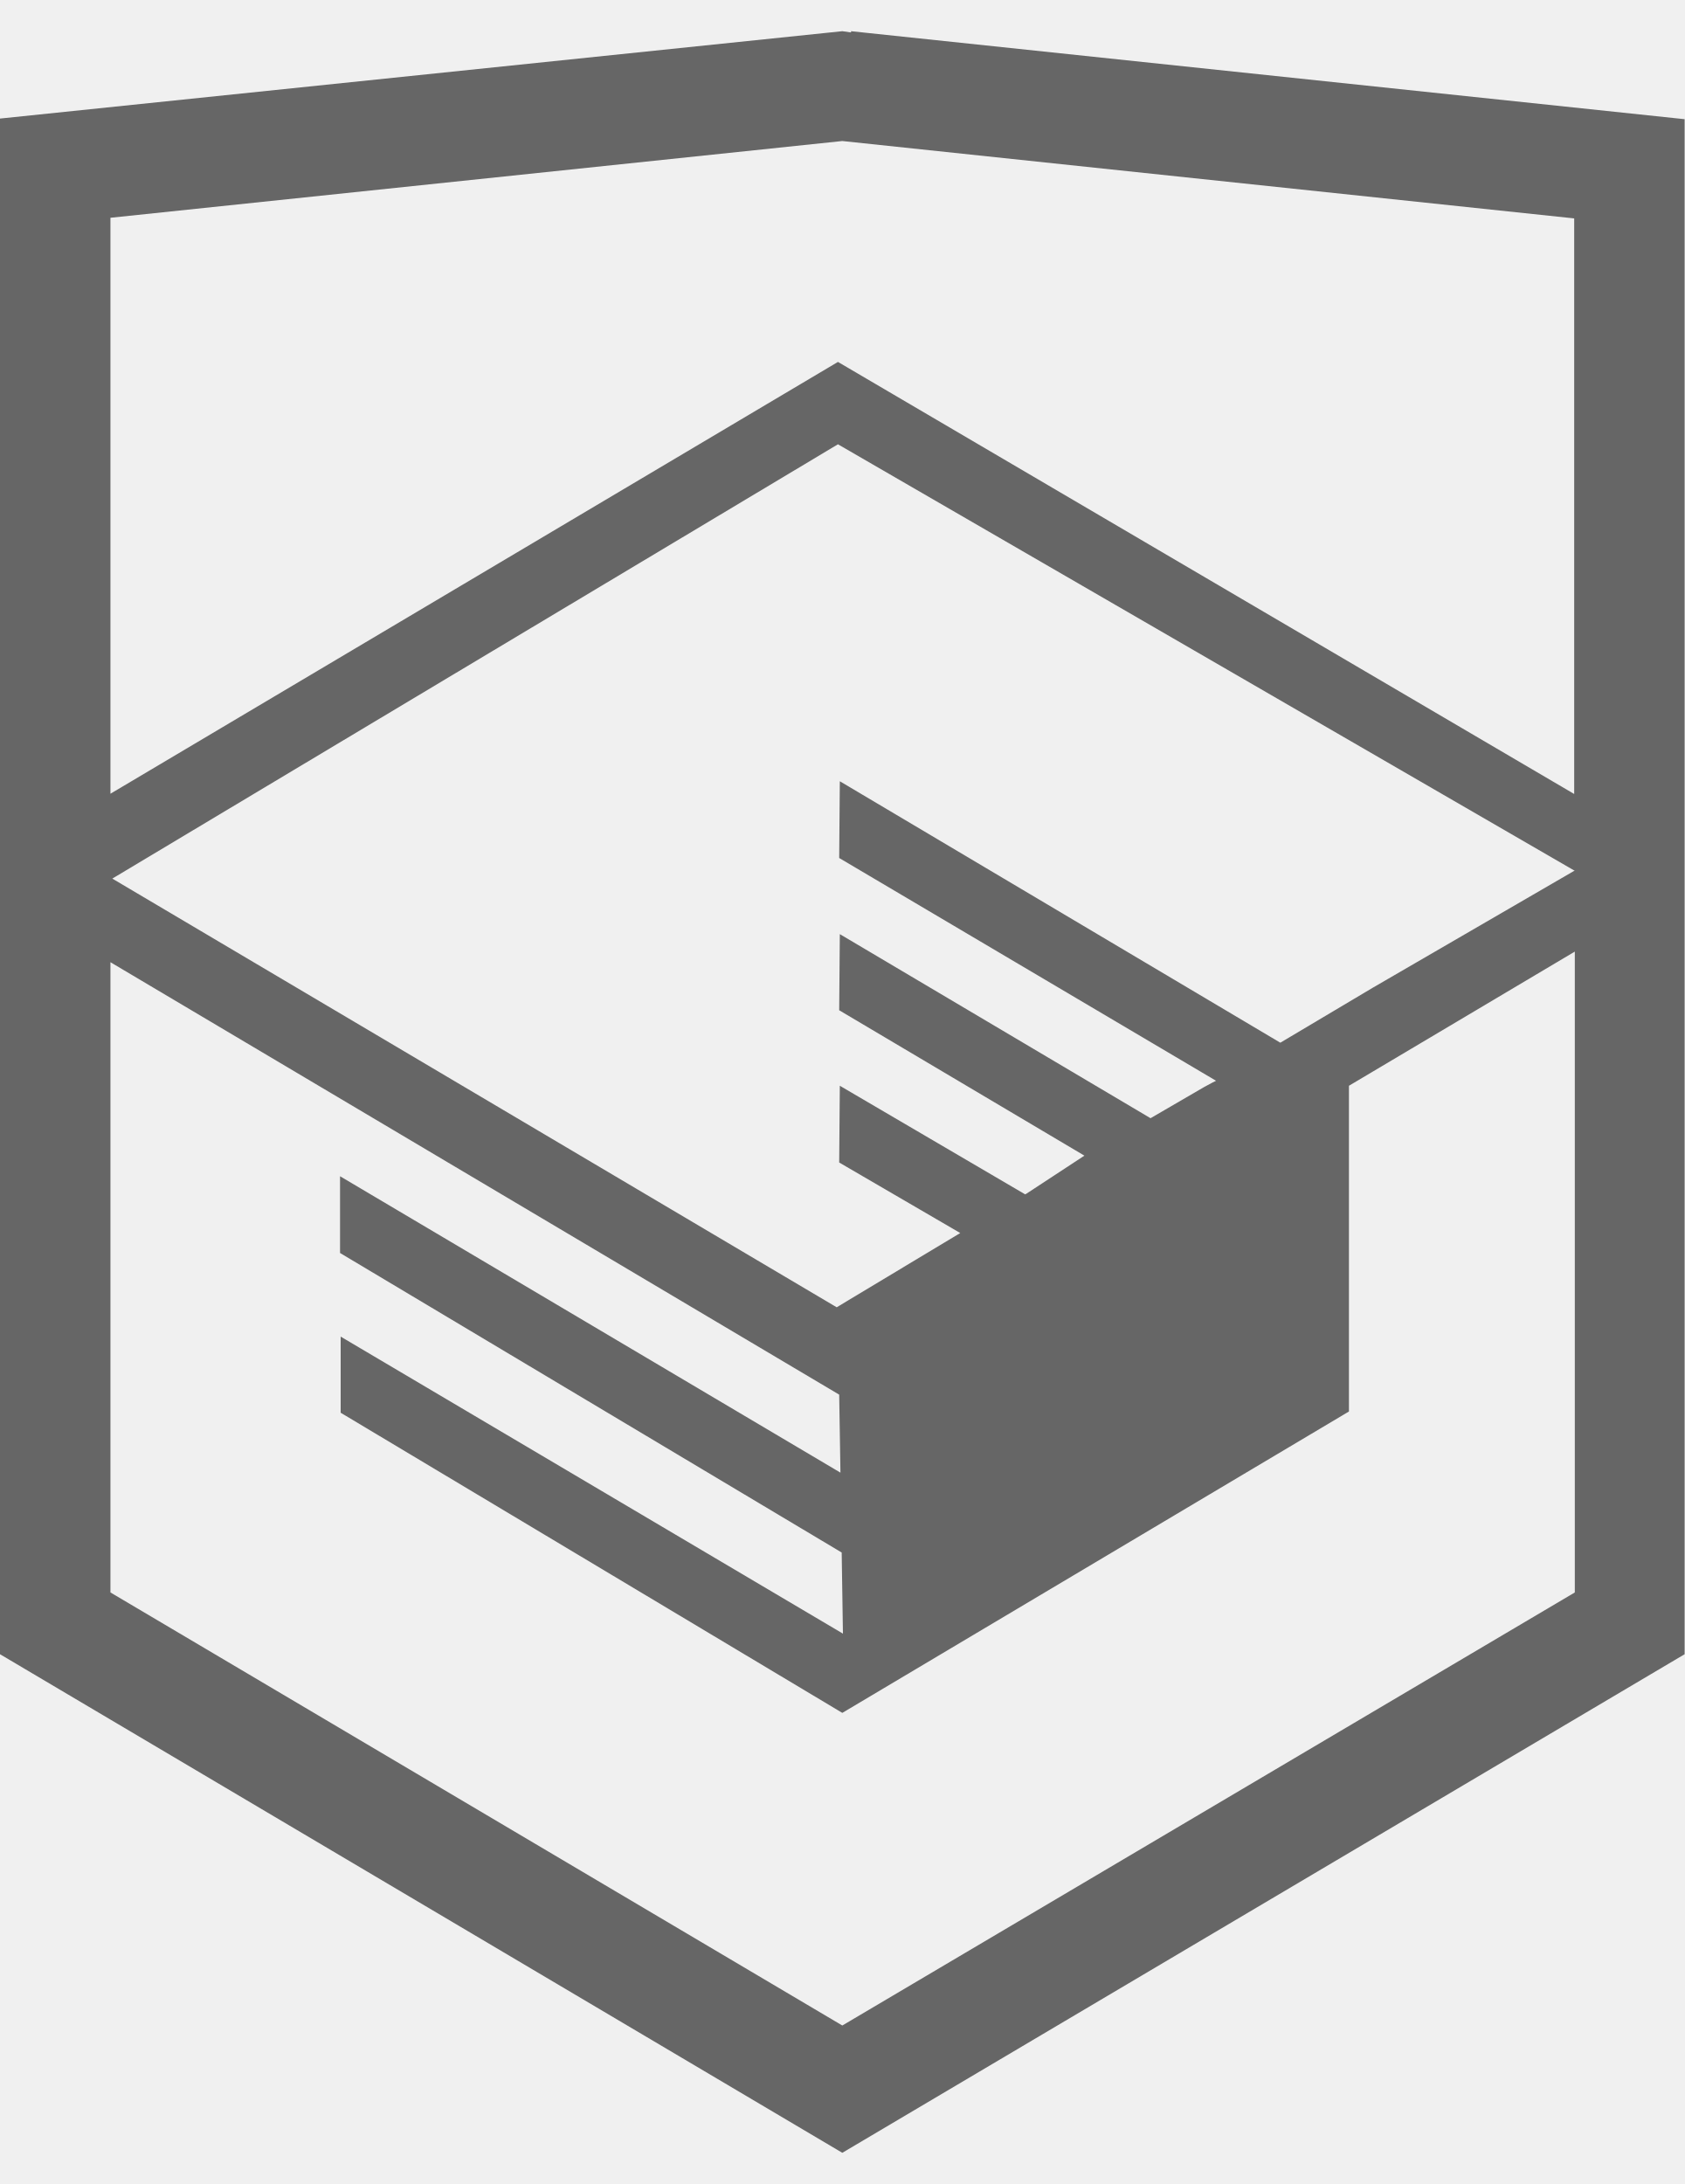
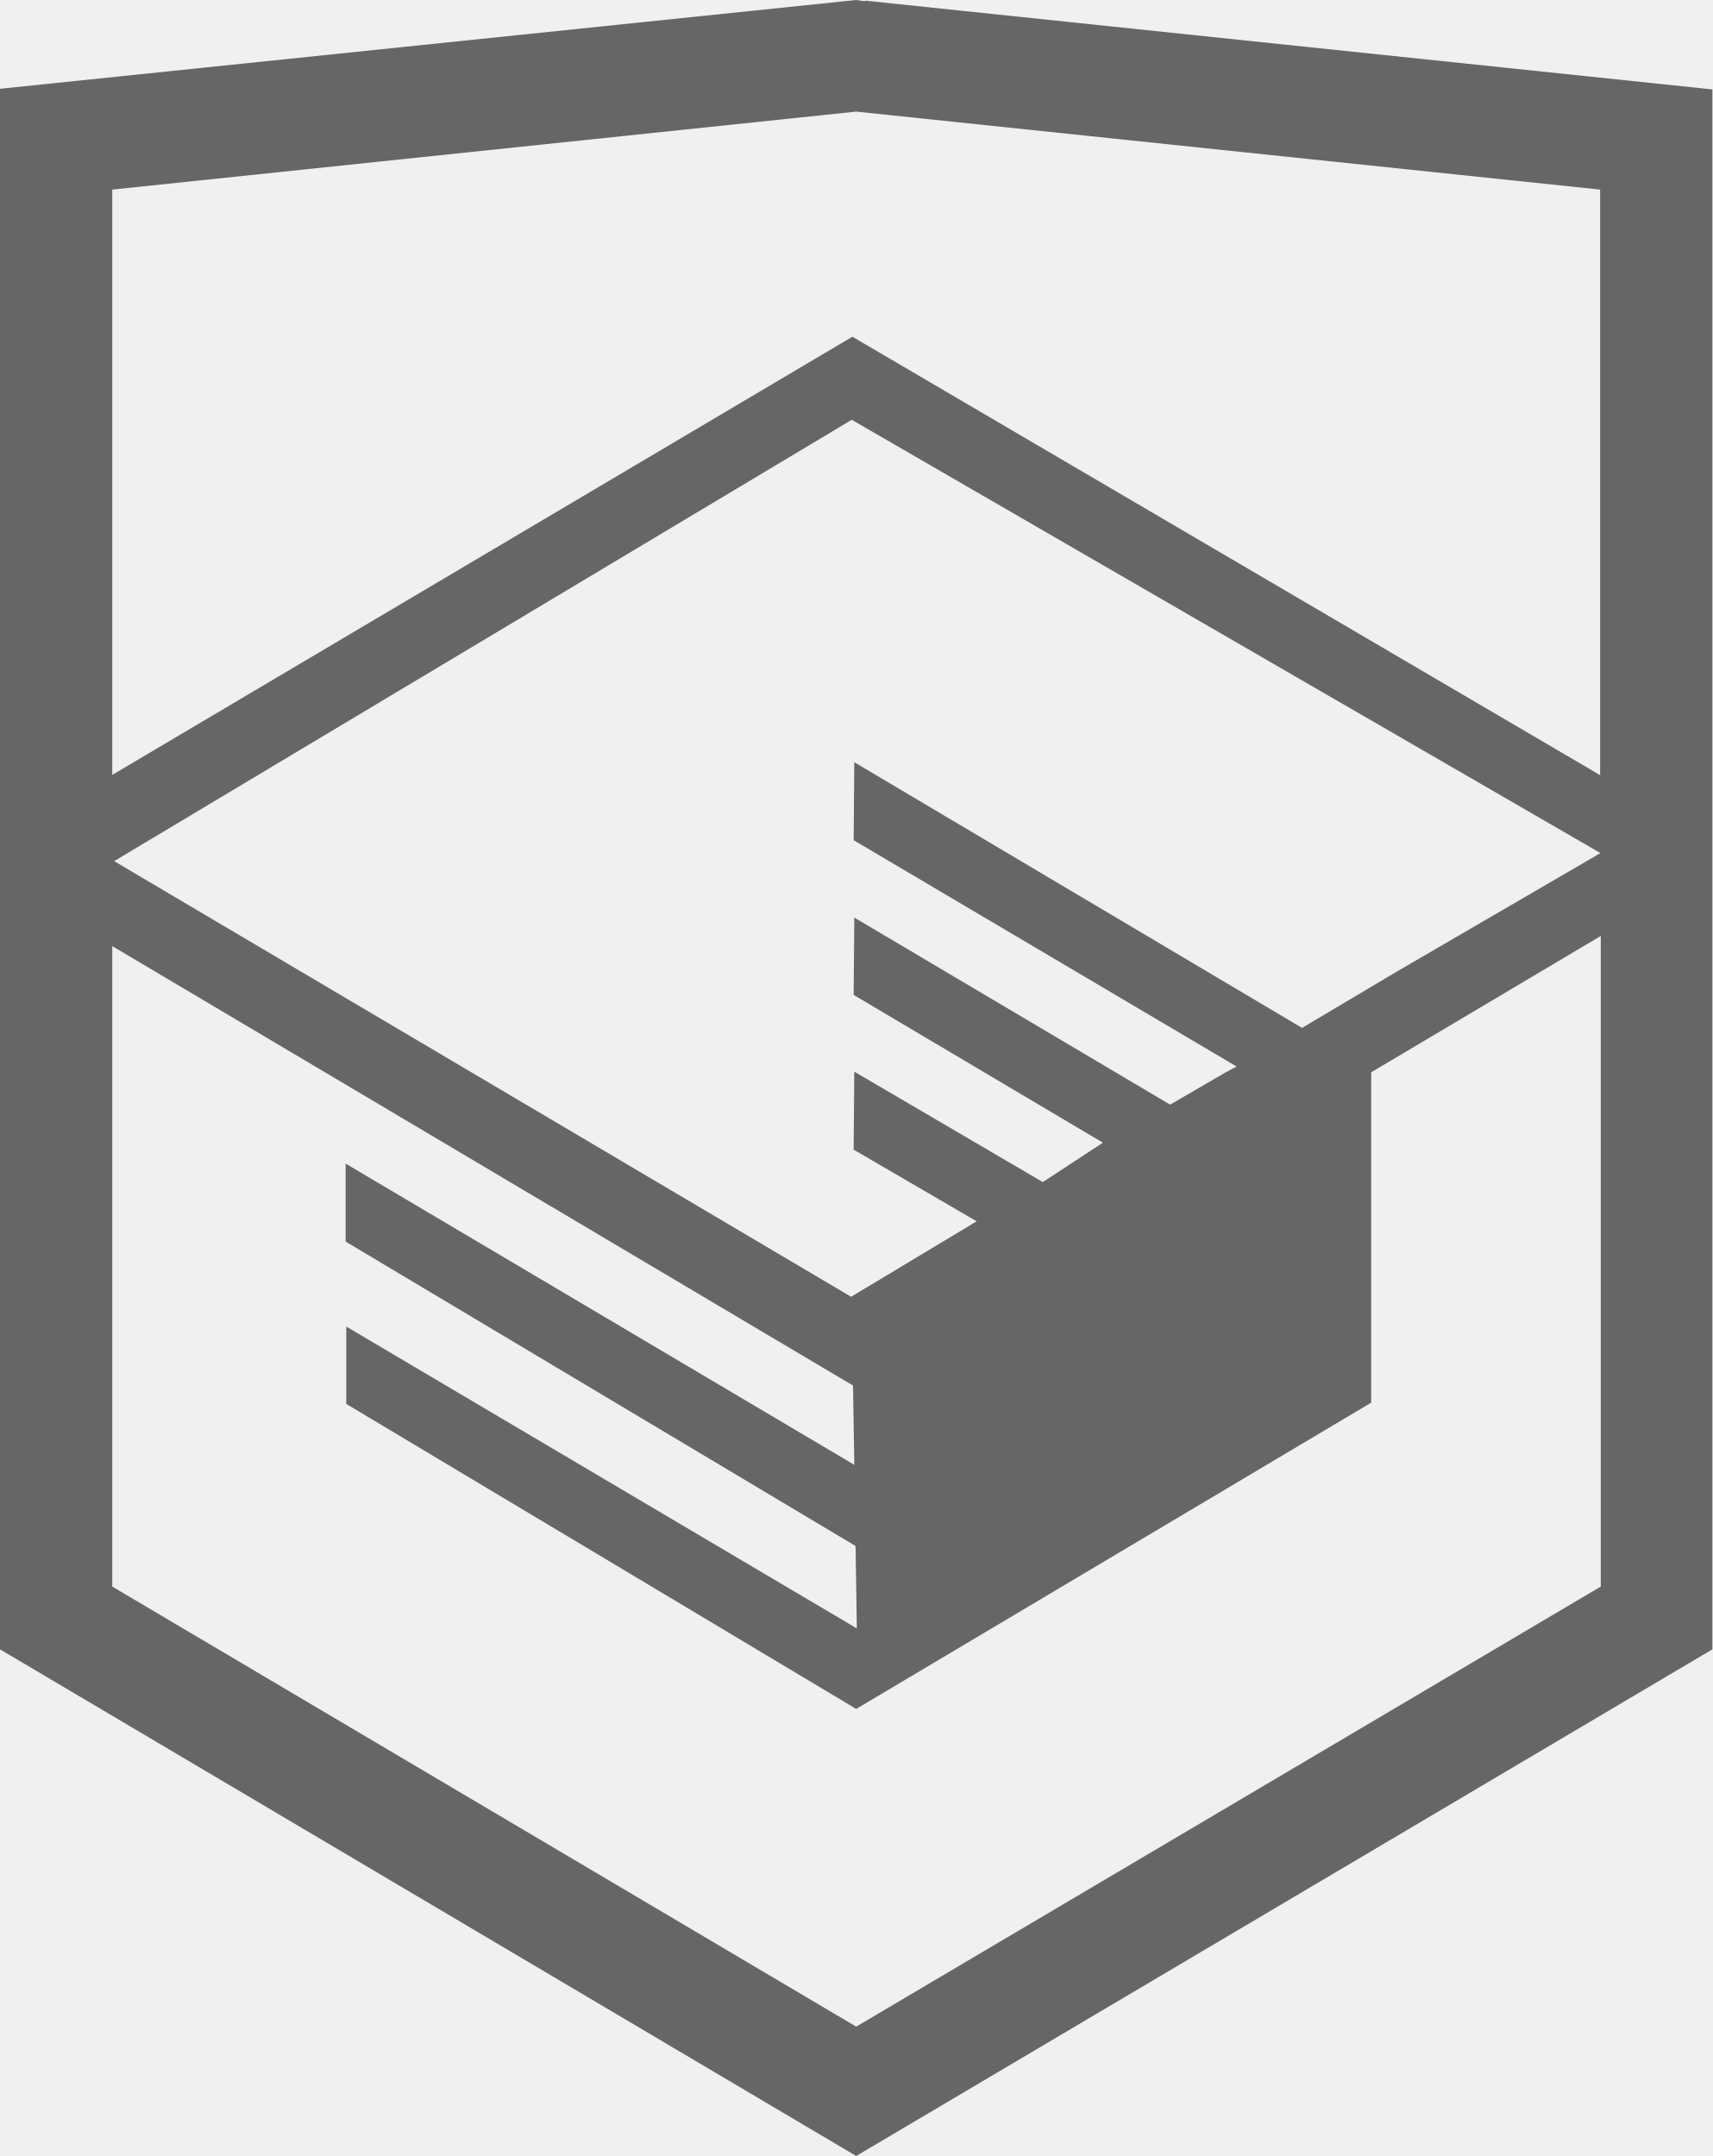
- <svg xmlns="http://www.w3.org/2000/svg" width="27" height="35" fill="none">
+ <svg xmlns="http://www.w3.org/2000/svg" viewBox="0 0 27 34" fill="none">
  <g clip-path="url(#a)">
-     <path fill="#666" d="M13.64.52 13.5.5 0 1.9v24.61l13.5 7.99L27 26.51V1.91L13.64.5Zm11.6 25L13.5 32.46 1.77 25.52v-10.1l11.68 6.93.02 1.25-8.02-4.75v1.23l8.04 4.8.02 1.3-8.05-4.76v1.22l8.04 4.81 8.12-4.83V17.4l3.62-2.15v10.26Zm0-11.57L22 15.83l-1.48.88-7.06-4.19-.01 1.23 6.04 3.57-.06.03-.13.07-.86.5-4.98-2.95-.01 1.22 3.93 2.33-.93.61-.02.01-2.97-1.74-.01 1.23 1.94 1.13-1.98 1.19L1.8 14.08l11.63-6.96 11.8 6.83Zm0-1.22L13.43 5.8 1.77 12.72V3.49L13.5 2.26 25.23 3.5v9.24Z" />
+     <path d="m13.64.02-.14-.02-13.5 1.4v24.61l13.5 7.99 13.5-7.99v-24.6l-13.36-1.4Zm11.6 25-11.74 6.94-11.73-6.94v-10.1l11.68 6.93.02 1.25-8.02-4.75v1.23l8.04 4.8.02 1.3-8.05-4.76v1.22l8.04 4.81 8.12-4.83v-5.21l3.62-2.15v10.26Zm0-11.57-3.23 1.88-1.48.88-7.06-4.19-.01 1.23 6.04 3.57-.06.03-.13.07-.86.5-4.98-2.95-.01 1.22 3.93 2.33-.93.61-.02.01-2.97-1.74-.01 1.23 1.94 1.13-1.98 1.19-11.62-6.87 11.63-6.96 11.8 6.83Zm0-1.22-11.8-6.92-11.67 6.91v-9.23l11.73-1.23 11.73 1.23v9.24Z" fill="#666" />
  </g>
  <defs>
    <clipPath id="a">
-       <path fill="#fff" d="M0 .5h27v34H0z" />
+       <path fill="#fff" d="M0 0h27v34h-27z" />
    </clipPath>
  </defs>
</svg>
